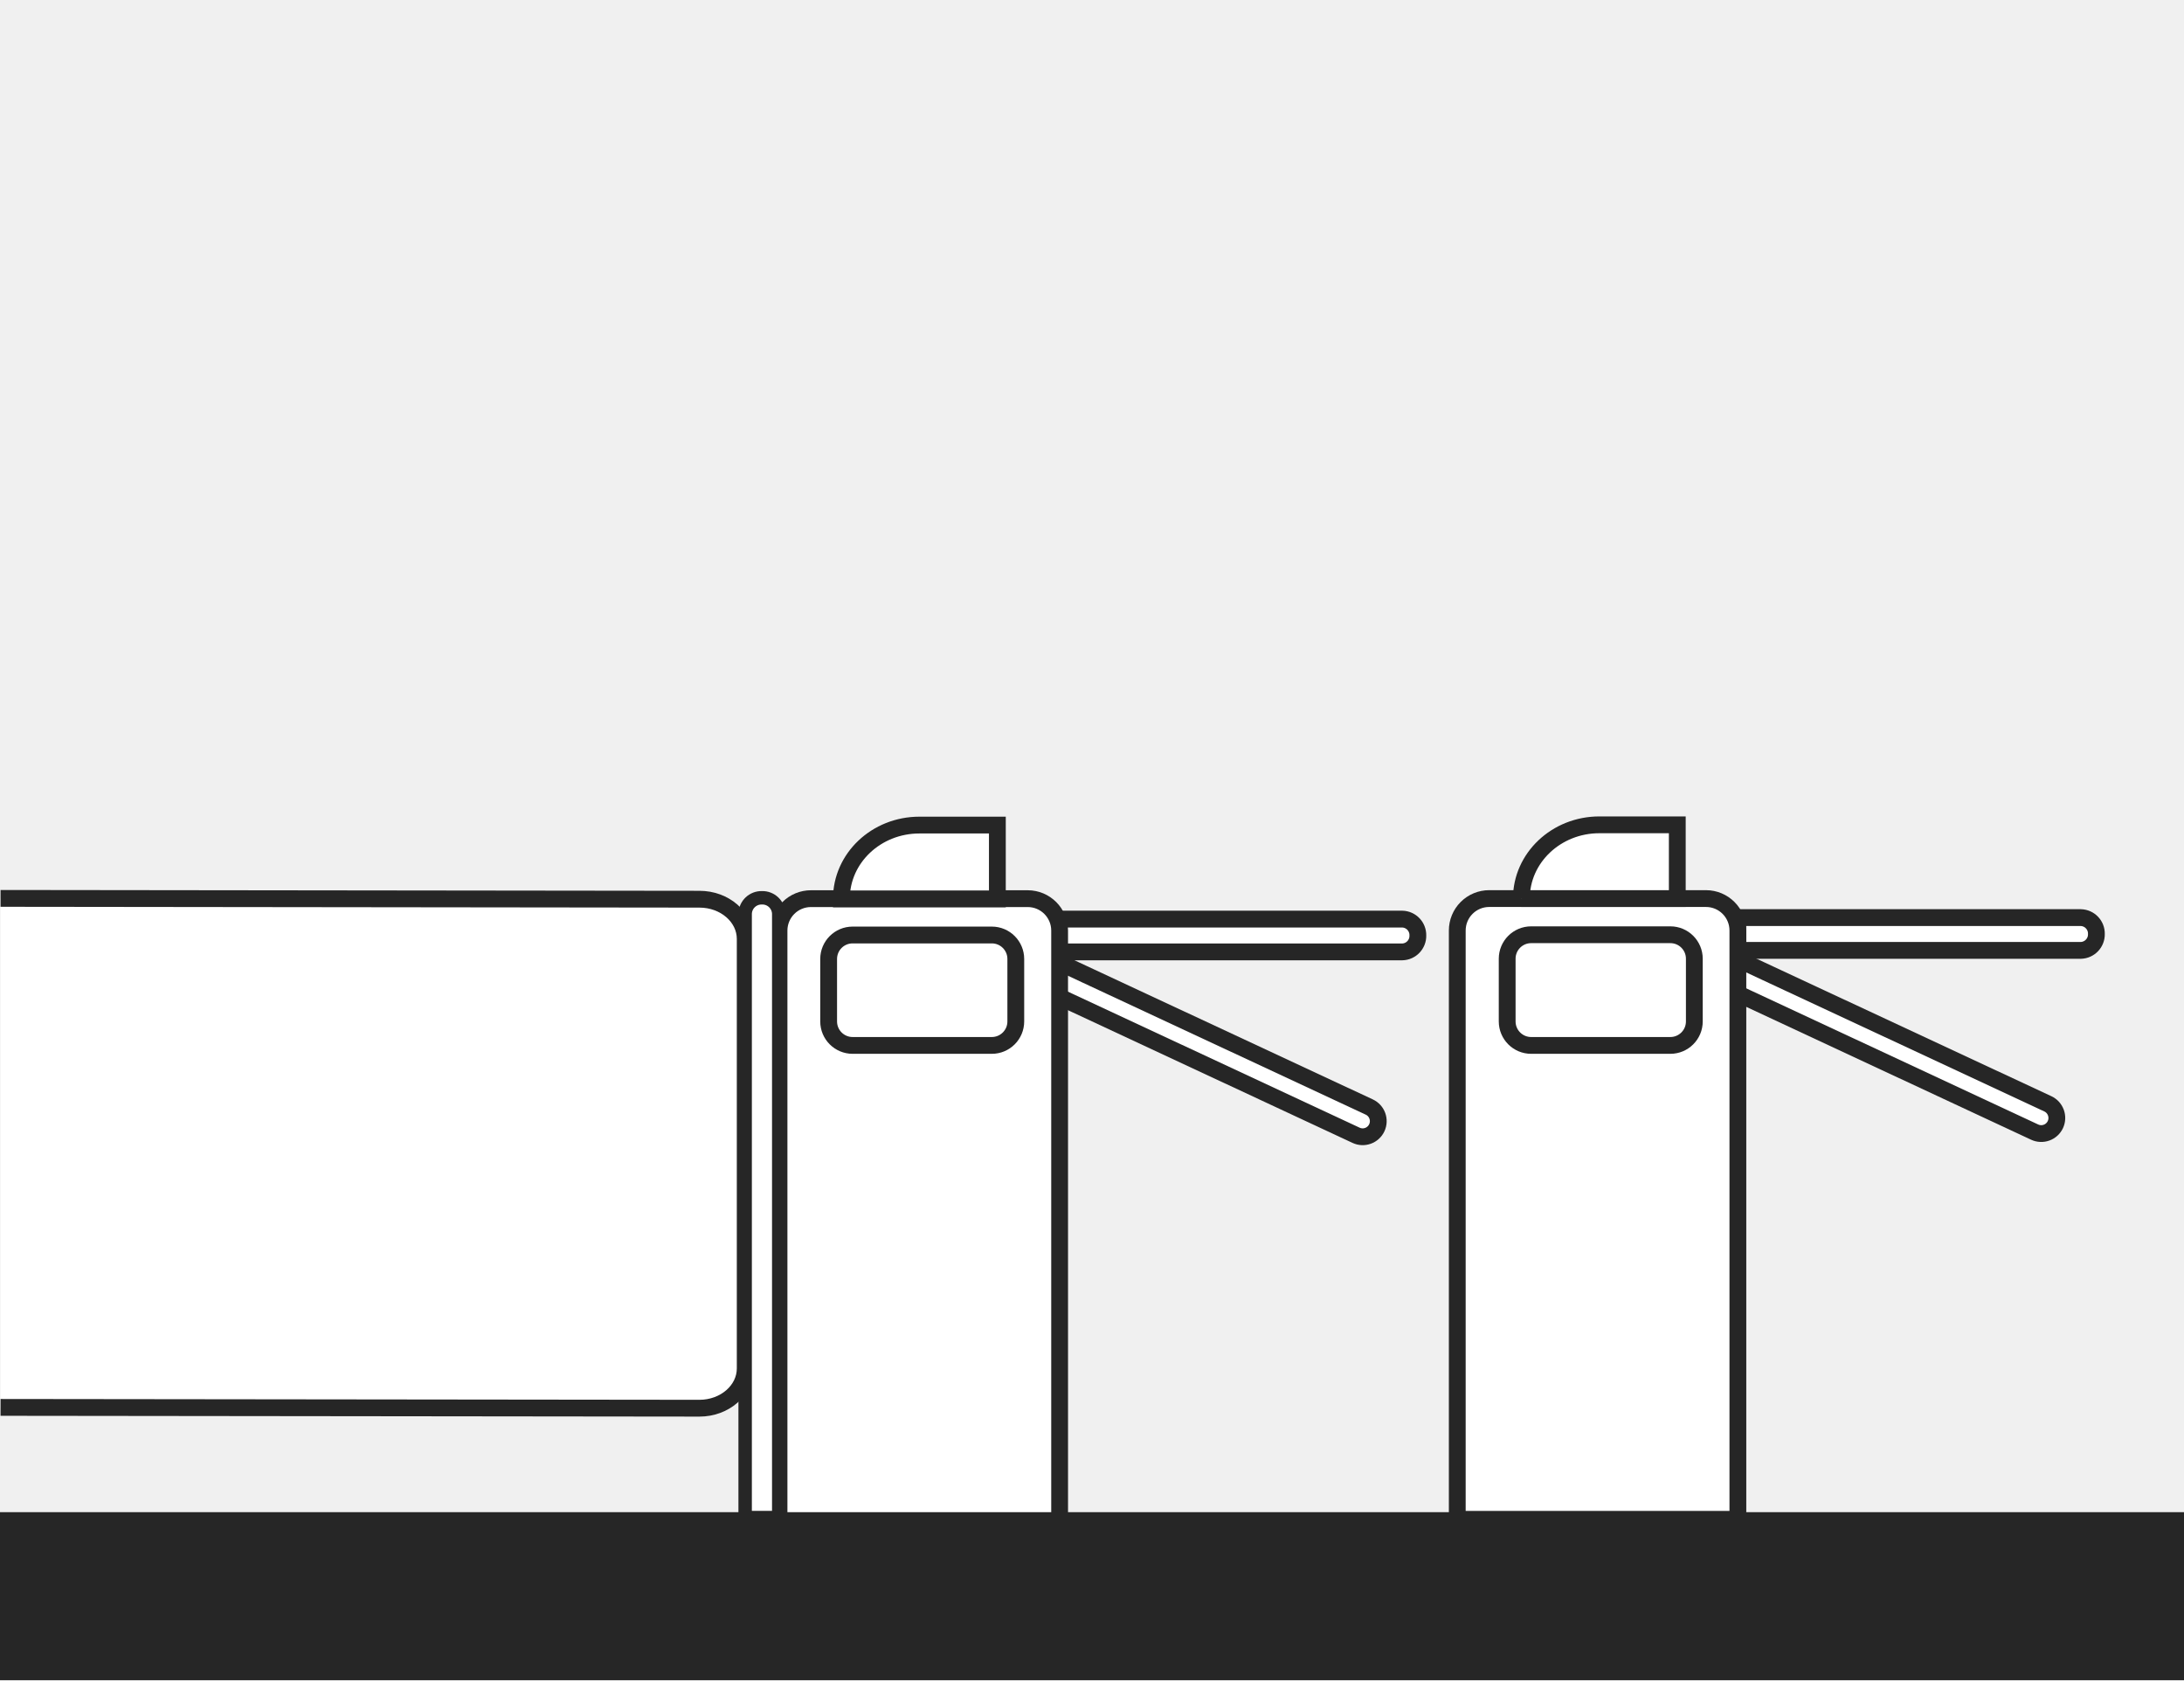
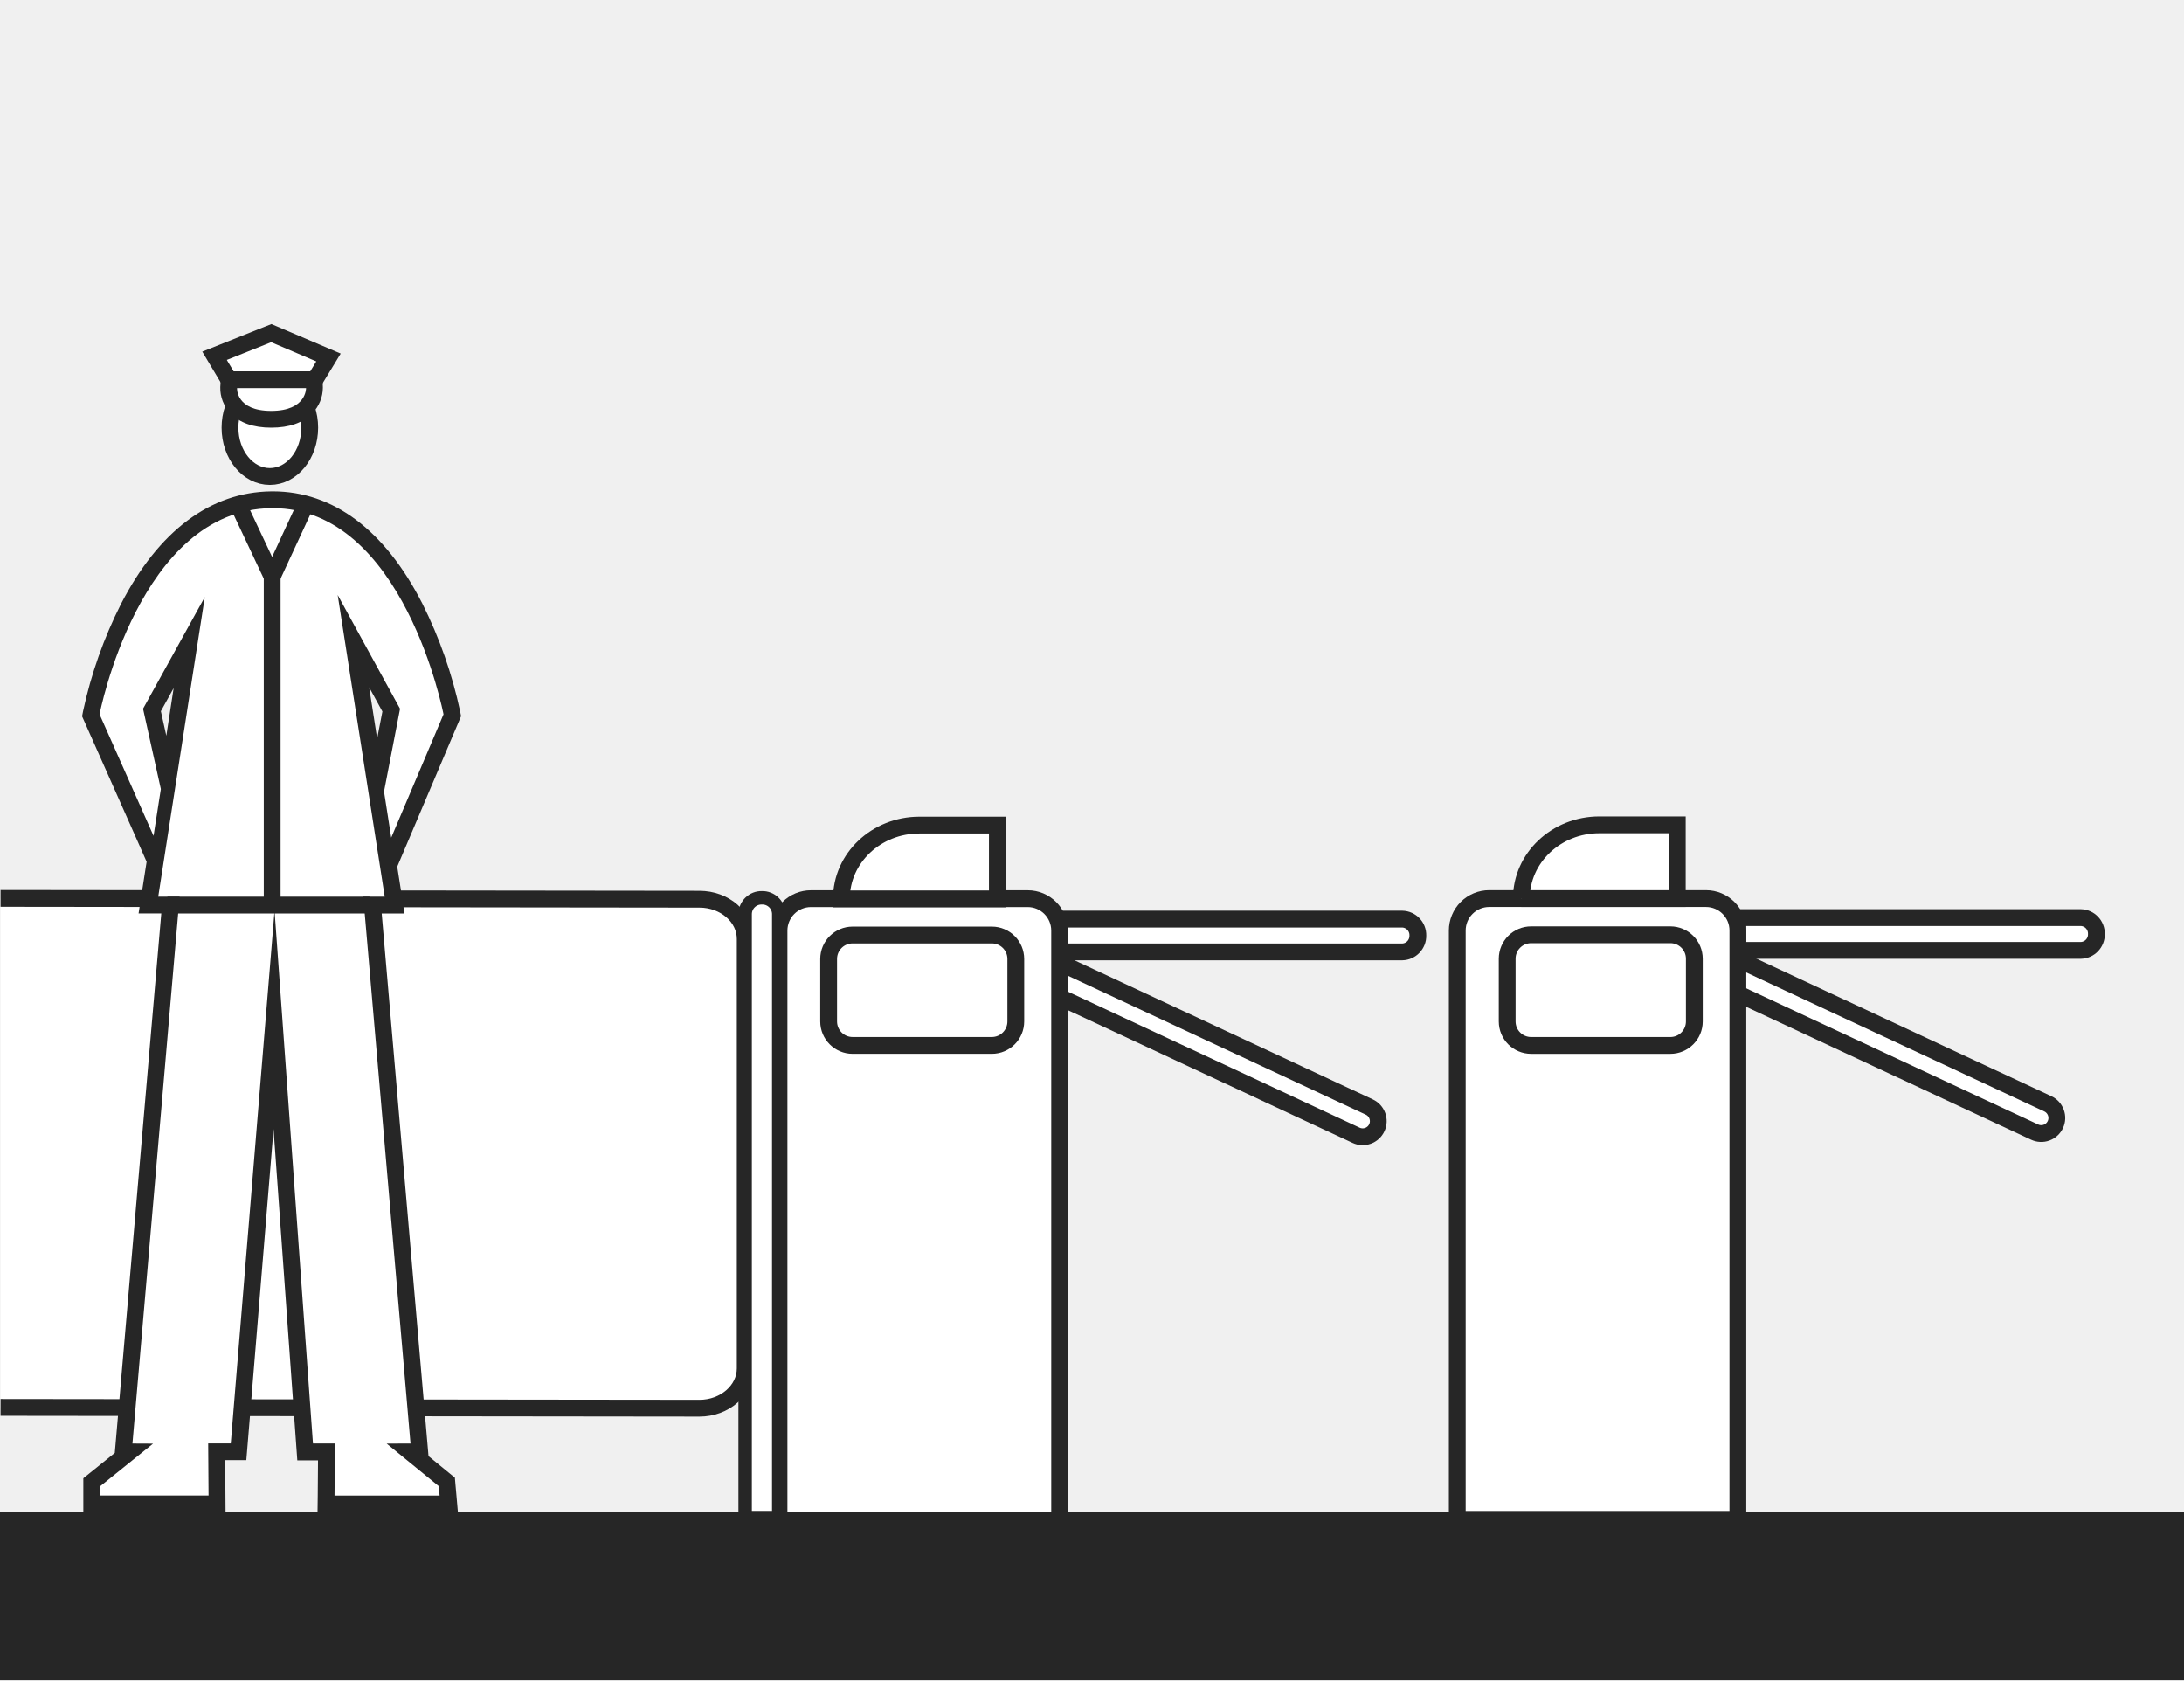
<svg xmlns="http://www.w3.org/2000/svg" id="Capa_1" data-name="Capa 1" viewBox="0 0 1300 1000">
  <defs>
-     <style>.cls-1,.cls-3{fill:#fff;stroke:#262626;stroke-miterlimit:10;}.cls-1{stroke-width:10px;}.cls-2{fill:#262626;}.cls-3{stroke-width:8px;}</style>
+     <style>.cls-1,.cls-3,.cls-4,.cls-6{fill:#fff;}.cls-1,.cls-3,.cls-5,.cls-6{stroke:#262626;}.cls-1,.cls-3{stroke-miterlimit:10;}.cls-1,.cls-5,.cls-6{stroke-width:10px;}.cls-2{fill:#262626;}.cls-3{stroke-width:8px;}.cls-5{fill:none;}.cls-5,.cls-6{stroke-linecap:round;stroke-linejoin:round;}</style>
  </defs>
-   <path id="_Trazado_" data-name="&lt;Trazado&gt;" class="cls-1" d="M1026,587.48l185.1,86.31a9.28,9.28,0,0,0,12.34-4.49h0a9.3,9.3,0,0,0-4.49-12.34l-185.1-86.31Z" />
-   <path id="_Trazado_2" data-name="&lt;Trazado&gt;" class="cls-1" d="M1034.34,565.64h204.23a9.53,9.53,0,0,0,9.28-9.76h0a9.52,9.52,0,0,0-9.28-9.75H1034.34Z" />
-   <path id="_Rectángulo_" data-name="&lt;Rectángulo&gt;" class="cls-1" d="M886.45,534.8h129a19,19,0,0,1,19,19V904.26a0,0,0,0,1,0,0H867.42a0,0,0,0,1,0,0V553.83A19,19,0,0,1,886.45,534.8Z" />
-   <rect id="_Rectángulo_2" data-name="&lt;Rectángulo&gt;" class="cls-1" x="897.13" y="556.33" width="111.4" height="65.87" rx="14.27" ry="14.27" />
-   <path id="_Trazado_3" data-name="&lt;Trazado&gt;" class="cls-1" d="M622.09,589.38l185.1,86.31a9.28,9.28,0,0,0,12.34-4.49h0a9.29,9.29,0,0,0-4.5-12.34L629.94,572.55Z" />
-   <path id="_Trazado_4" data-name="&lt;Trazado&gt;" class="cls-1" d="M630.45,566.54H834.68a9.53,9.53,0,0,0,9.28-9.76h0a9.53,9.53,0,0,0-9.28-9.76H630.45Z" />
-   <path id="_Rectángulo_3" data-name="&lt;Rectángulo&gt;" class="cls-1" d="M482.73,534.85h129a19,19,0,0,1,19,19V905.16a0,0,0,0,1,0,0H463.7a0,0,0,0,1,0,0V553.88A19,19,0,0,1,482.73,534.85Z" />
-   <rect id="_Rectángulo_4" data-name="&lt;Rectángulo&gt;" class="cls-1" x="493.24" y="556.48" width="111.4" height="65.72" rx="14.27" ry="14.27" />
-   <path id="_Trazado_5" data-name="&lt;Trazado&gt;" class="cls-1" d="M.33,837.64l416,.48c15,0,27.25-10.6,27.25-23.67V558.84c0-13.07-12.2-23.66-27.25-23.66l-416-.49" />
-   <path id="_Trazado_6" data-name="&lt;Trazado&gt;" class="cls-1" d="M500.83,535h92.84V491.06H547.25c-25.64,0-46.42,19.65-46.42,43.89Z" />
-   <path id="_Trazado_7" data-name="&lt;Trazado&gt;" class="cls-1" d="M905.55,534.8h92.84V490.91H952c-25.63,0-46.42,19.65-46.42,43.89Z" />
-   <rect id="_Rectángulo_5" data-name="&lt;Rectángulo&gt;" class="cls-2" y="900" width="1300" height="100" transform="translate(1300 1900) rotate(180)" />
-   <path id="_Trazado_8" data-name="&lt;Trazado&gt;" class="cls-3" d="M443.54,903.22h20V543.79a9.73,9.73,0,0,0-10-9.45h0a9.74,9.74,0,0,0-10,9.45Z" />
+   <path class="cls-1" d="M1026,587.48l185.1,86.31a9.27,9.27,0,0,0,12.33-4.49h0a9.29,9.29,0,0,0-4.48-12.34l-185.1-86.31Z" />
+   <path class="cls-1" d="M1034.34,565.64h204.23a9.53,9.53,0,0,0,9.28-9.76h0a9.53,9.53,0,0,0-9.28-9.76H1034.34Z" />
+   <path class="cls-1" d="M886.45,534.8h129a19,19,0,0,1,19,19V904.26a0,0,0,0,1,0,0H867.42a0,0,0,0,1,0,0V553.83A19,19,0,0,1,886.45,534.8Z" />
+   <rect class="cls-1" x="897.13" y="556.34" width="111.4" height="65.87" rx="14.27" />
+   <path class="cls-1" d="M622.09,589.38l185.1,86.31a9.28,9.28,0,0,0,12.34-4.49h0a9.29,9.29,0,0,0-4.5-12.34L629.94,572.55Z" />
+   <path class="cls-1" d="M630.45,566.54H834.68a9.53,9.53,0,0,0,9.28-9.76h0a9.53,9.53,0,0,0-9.28-9.76H630.45Z" />
+   <path class="cls-1" d="M482.73,534.85h129a19,19,0,0,1,19,19V905.16a0,0,0,0,1,0,0H463.7a0,0,0,0,1,0,0V553.88A19,19,0,0,1,482.73,534.85Z" />
+   <rect class="cls-1" x="493.24" y="556.48" width="111.4" height="65.72" rx="14.27" />
+   <path class="cls-1" d="M.33,837.64l416,.48c15,0,27.25-10.6,27.25-23.67V558.84c0-13.07-12.2-23.66-27.25-23.66l-416-.49" />
+   <path class="cls-1" d="M500.83,535h92.84V491.06H547.25c-25.64,0-46.42,19.65-46.42,43.89Z" />
+   <path class="cls-1" d="M905.55,534.8h92.84V490.91H952c-25.63,0-46.42,19.65-46.42,43.89Z" />
+   <rect class="cls-2" y="900" width="1300" height="100" transform="translate(1300 1900) rotate(180)" />
+   <path class="cls-3" d="M443.54,903.22h20V543.79a9.73,9.73,0,0,0-10-9.45h0a9.74,9.74,0,0,0-10,9.45Z" />
+   <path class="cls-4" d="M194.08,895.12l.26-31H181.62L163.1,607,142,864.09H129l.21,31H54.56l0-12.92L77,864.15l-3.62,0,28.08-325.47H88.36l4.11-26.44L54.06,425.74l.29-1.54a259.31,259.31,0,0,1,22-62.34c21.46-41.73,50.86-64,85-64.41h1c33.92,0,63.15,22.15,84.54,64.07a262.73,262.73,0,0,1,22,62.68l.29,1.49-38,89.49,3.67,23.47H221.75l28.12,325.47-5.69,0L266,882l1.15,13.12ZM224,468.62l8.9-46-22.48-41ZM99.82,464.9l12.81-82.46-22.2,40.15Z" />
+   <path class="cls-2" d="M162.37,302.44c78,0,101.63,122.7,101.63,122.7l-31.13,73.4-4.29-27.42,9.54-49.29L201,354.11l28,179.54-12.77,0,28.12,325.48-14.18.06,31,25.32.49,5.59H199.12l.26-31h-13.1L163.42,542,137.36,859.08H123.92l.22,31H59.57V884.6l31.53-25.39-12.27-.06,28.08-325.48-12.73,0L121.9,355.34,85.14,421.83l10.6,47.79-4.35,27.86L59.26,425.14S82.73,303.38,161.48,302.45h.89m0-10h-1c-36.13.43-67.05,23.64-89.41,67.12a264.51,264.51,0,0,0-22.51,63.68l-.59,3.08,1.27,2.87,32.14,72.34,5,11.35-3,19.23-1.79,11.52H96L68.88,858.3l-.56,6.42-15,12.09-3.72,3V890.1l0,10h84.66l-.07-10.07-.15-21h12.58l.76-9.18,15.44-187.85L176.3,859.87l.67,9.28h12.32L189.13,890,189,900.12h83.57l-.95-10.88-.5-5.58-.36-4.2-3.27-2.67-12.42-10.16-.72-8.34L227.2,543.66h13.55L239,532.11l-2.55-16.29,5.67-13.37,31.14-73.4,1.18-2.8-.57-3a268,268,0,0,0-22.46-64c-22.29-43.71-53.06-66.81-89-66.81ZM224.5,439.58l-4.76-30.5,7.88,14.39-3.12,16.11ZM95.72,423.36l7.64-13.82L99,437.91l-3.23-14.55Z" />
+   <path class="cls-1" d="M136.9,254.54c0,16.06,10.62,29.07,23.73,29.07s23.73-13,23.73-29.07-10.63-29.07-23.73-29.07S136.9,238.49,136.9,254.54Z" />
+   <line class="cls-1" x1="99.66" y1="538.67" x2="219.91" y2="538.67" />
+   <polyline class="cls-5" points="142.43 301.74 162.01 343.28 181.25 301.74" />
+   <line class="cls-6" x1="162.01" y1="343.28" x2="162.01" y2="535.73" />
+   <polygon class="cls-4" points="138.49 229.76 127.7 211.75 161.5 198.26 195.53 212.78 185.2 229.76 138.49 229.76" />
+   <path class="cls-2" d="M161.44,203.67l26.82,11.44-5.87,9.65H141.32L135,214.22l26.43-10.55m.13-10.82-3.84,1.53L131.3,204.93l-10.9,4.35,6,10.07,6.31,10.55,2.91,4.86H188l2.92-4.8,5.87-9.65,6-9.87-10.62-4.53-26.82-11.44-3.79-1.62Z" />
+   <path class="cls-4" d="M161.42,249.55c-9.3,0-16.26-2.39-20.69-7.09a16.65,16.65,0,0,1-4.62-11.75l.28-4.7H187l.14,4.86a17,17,0,0,1-4.93,11.64C177.7,247.18,170.7,249.55,161.42,249.55Z" />
+   <path class="cls-2" d="M182.17,231s.39,13.54-20.75,13.54S141.1,231,141.1,231h41.07m9.71-10h-60.2l-.56,9.4a21.54,21.54,0,0,0,6,15.48c5.41,5.75,13.6,8.66,24.33,8.66s18.89-2.88,24.41-8.55a21.9,21.9,0,0,0,6.33-15.27l-.28-9.72Z" />
</svg>
